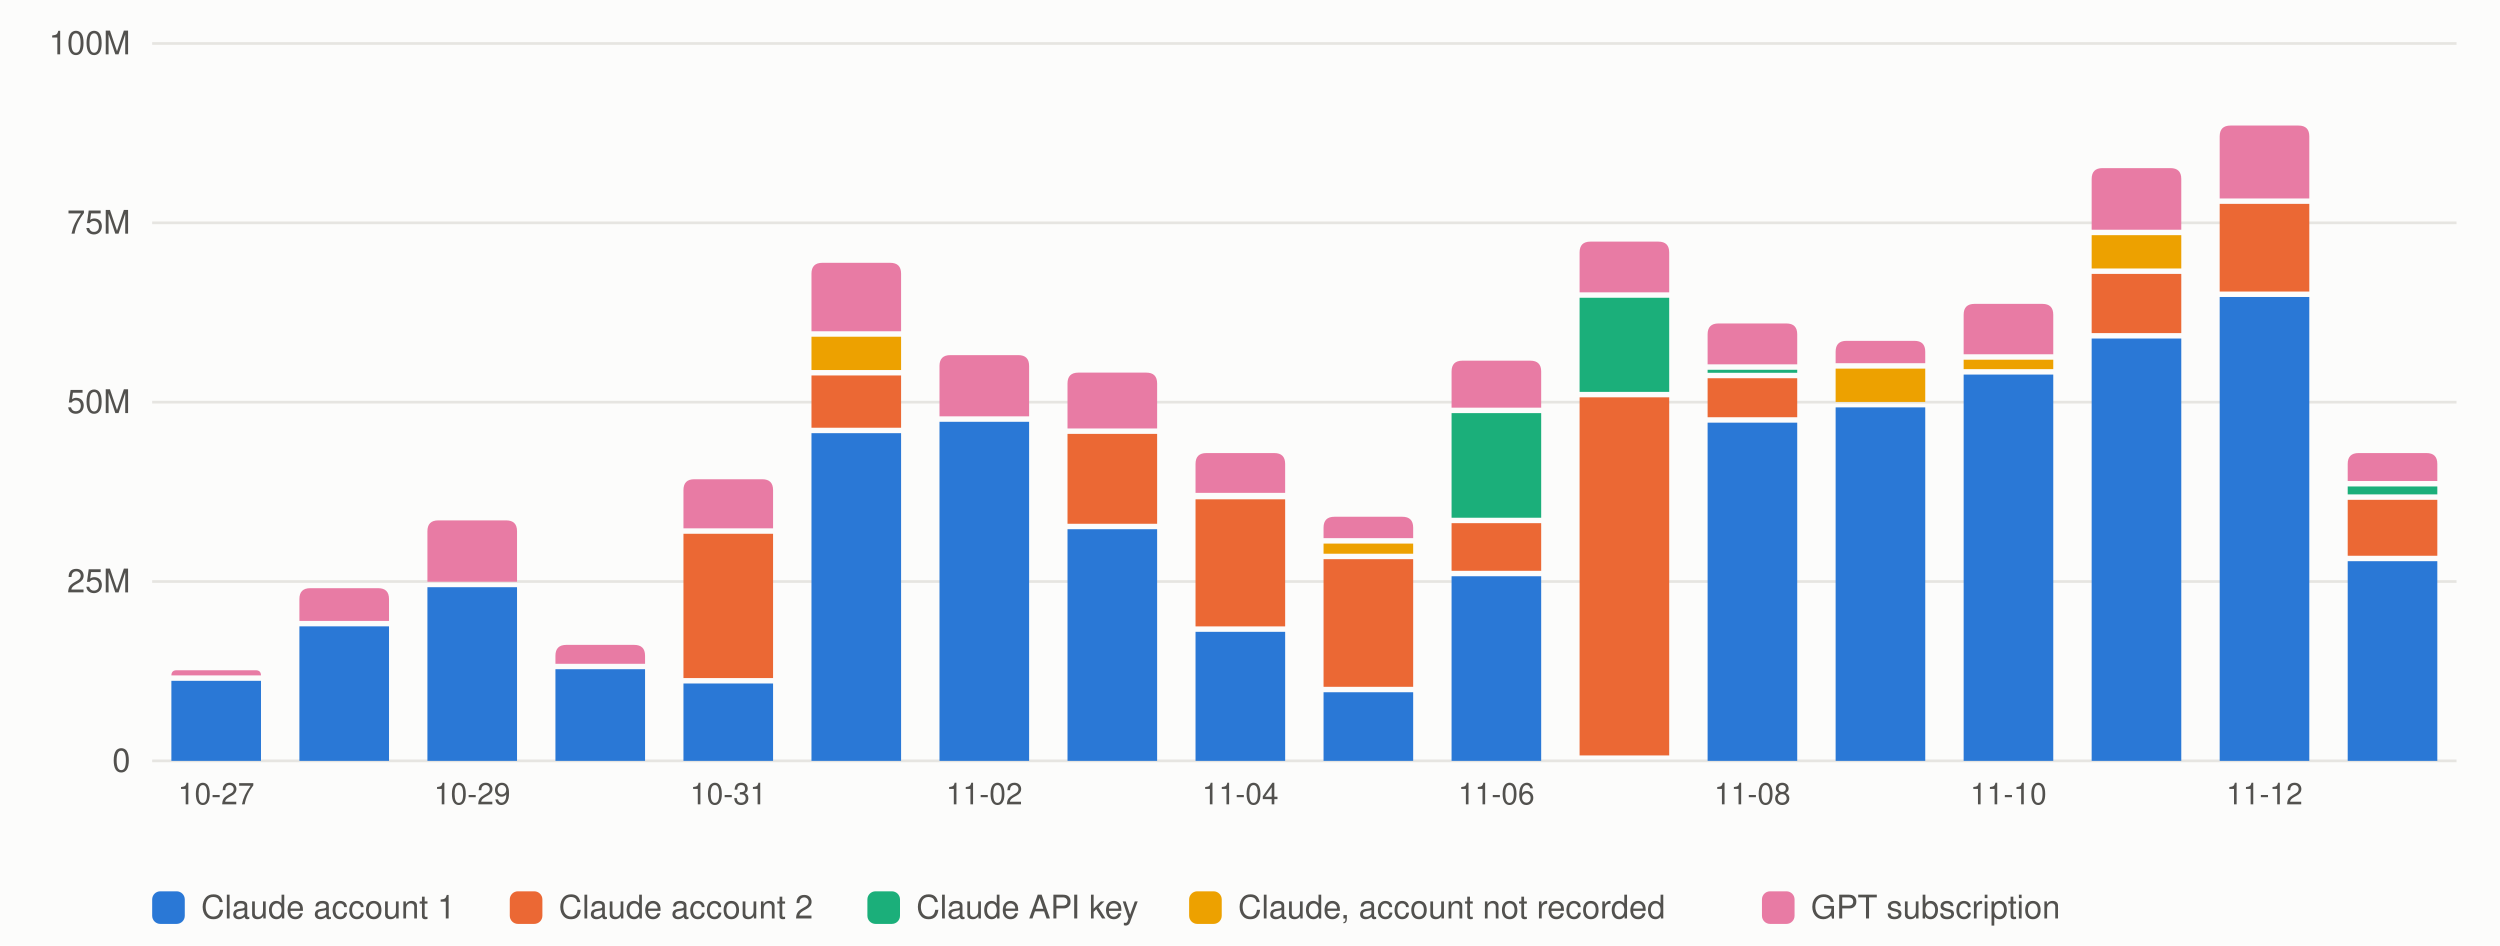
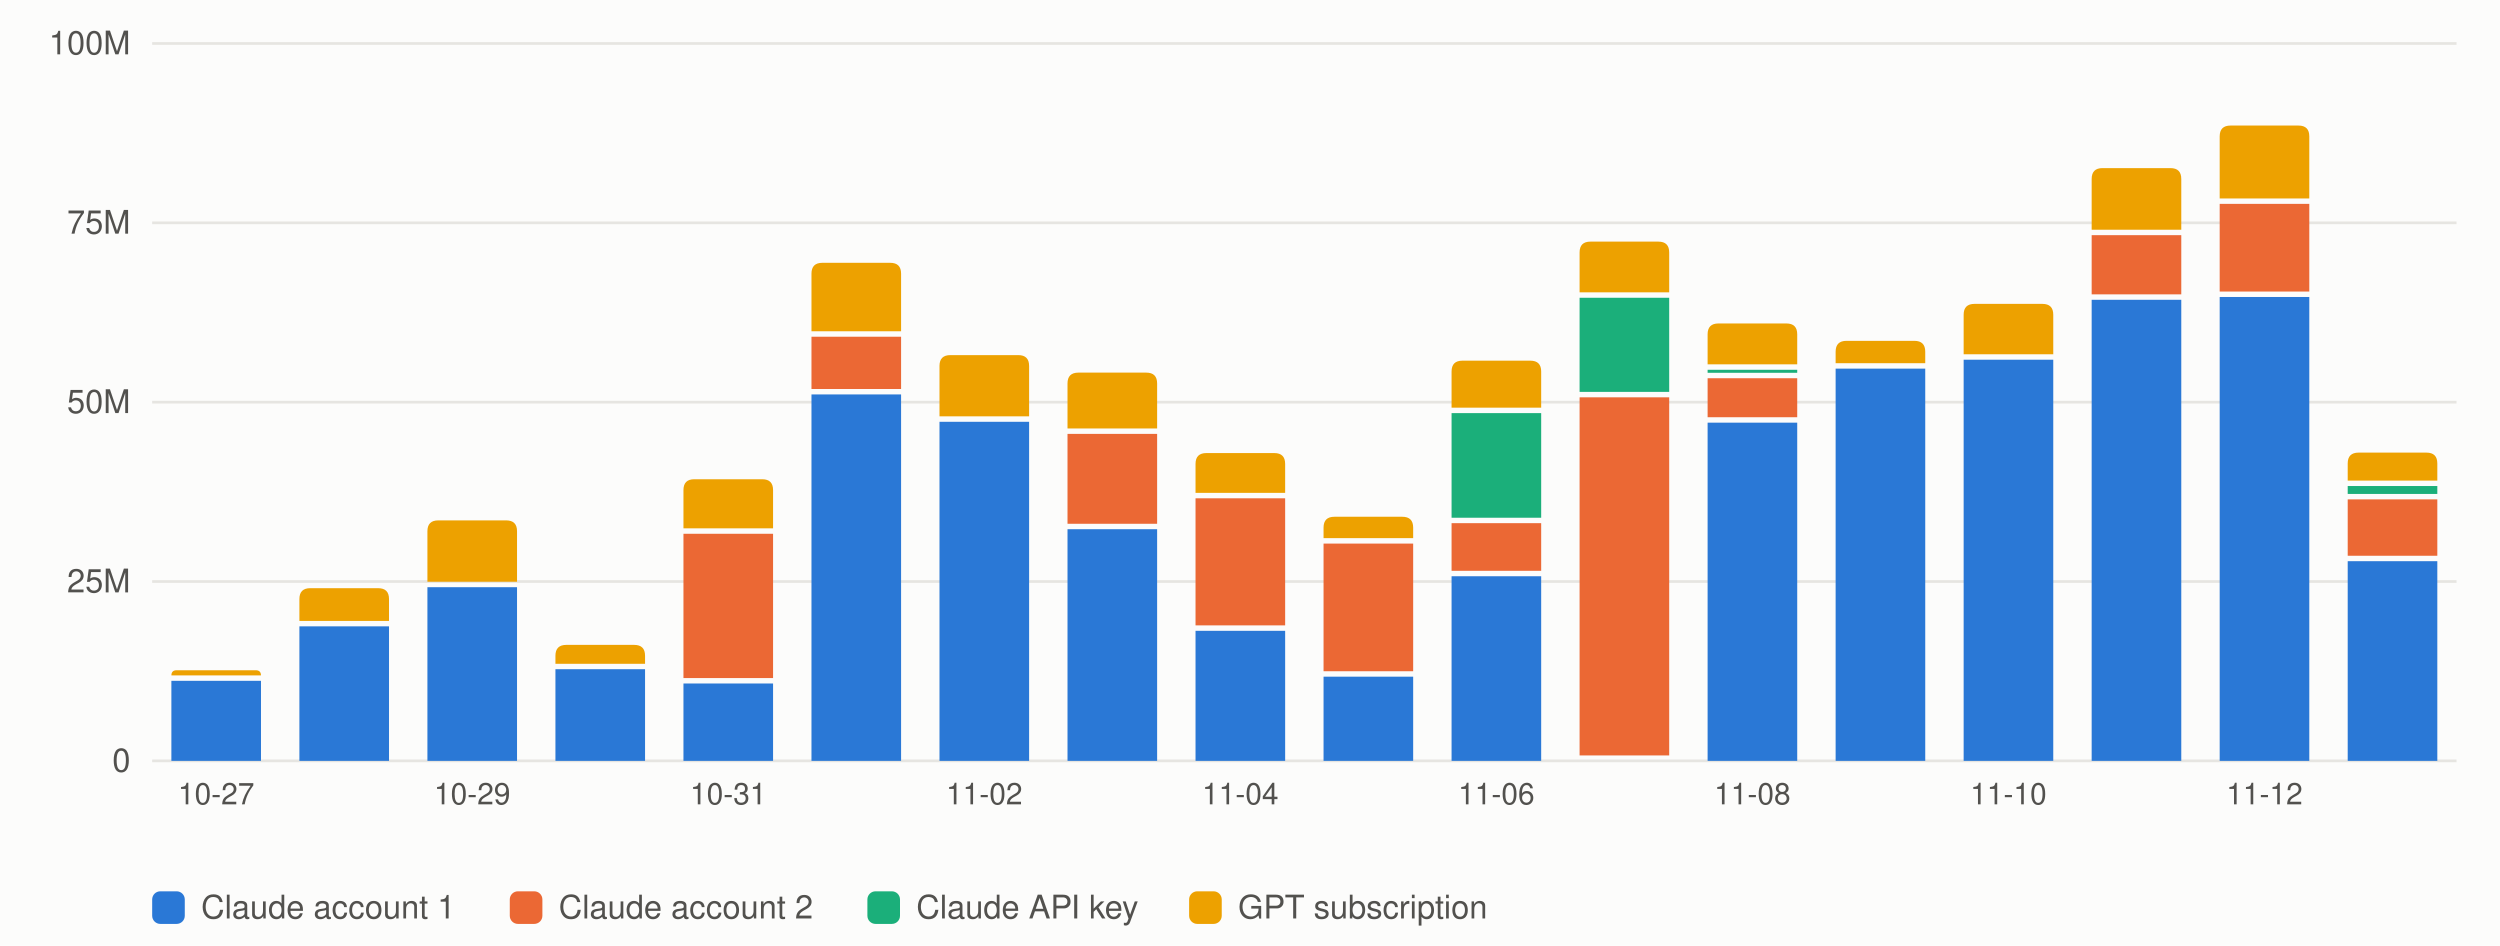
<svg xmlns="http://www.w3.org/2000/svg" viewBox="0 0 920 348" role="img" width="920" height="348" font-family="-apple-system, Segoe UI, Helvetica, Arial, sans-serif">
  <rect width="920" height="348" fill="#fcfcfb" />
  <line x1="56" x2="904" y1="280" y2="280" stroke="#e6e5e1" stroke-width="1" />
  <text x="48" y="284" text-anchor="end" font-size="12" fill="#52514e">0</text>
  <line x1="56" x2="904" y1="214" y2="214" stroke="#e6e5e1" stroke-width="1" />
  <text x="48" y="218" text-anchor="end" font-size="12" fill="#52514e">25M</text>
  <line x1="56" x2="904" y1="148" y2="148" stroke="#e6e5e1" stroke-width="1" />
  <text x="48" y="152" text-anchor="end" font-size="12" fill="#52514e">50M</text>
  <line x1="56" x2="904" y1="82" y2="82" stroke="#e6e5e1" stroke-width="1" />
  <text x="48" y="86" text-anchor="end" font-size="12" fill="#52514e">75M</text>
  <line x1="56" x2="904" y1="16" y2="16" stroke="#e6e5e1" stroke-width="1" />
  <text x="48" y="20" text-anchor="end" font-size="12" fill="#52514e">100M</text>
  <g>
    <rect x="63.067" y="250.542" width="32.978" height="29.458" fill="#2a78d6" />
-     <path d="M63.067,248.542 V248.594 Q63.067,246.646 65.015,246.646 H94.097 Q96.044,246.646 96.044,248.594 V248.542 Z" fill="#e87ba4" />
+     <path d="M63.067,248.542 V248.594 Q63.067,246.646 65.015,246.646 H94.097 Q96.044,246.646 96.044,248.594 V248.542 Z" fill="#eda100" />
  </g>
  <text x="79.556" y="296" text-anchor="middle" font-size="11" fill="#52514e">10-27</text>
  <g>
    <rect x="110.178" y="230.497" width="32.978" height="49.503" fill="#2a78d6" />
-     <path d="M110.178,228.497 V220.452 Q110.178,216.452 114.178,216.452 H139.156 Q143.156,216.452 143.156,220.452 V228.497 Z" fill="#e87ba4" />
+     <path d="M110.178,228.497 V220.452 Q110.178,216.452 114.178,216.452 H139.156 Q143.156,216.452 143.156,220.452 V228.497 Z" fill="#eda100" />
  </g>
  <g>
    <rect x="157.289" y="216.089" width="32.978" height="63.911" fill="#2a78d6" />
-     <path d="M157.289,214.089 V195.5 Q157.289,191.5 161.289,191.5 H186.267 Q190.267,191.5 190.267,195.5 V214.089 Z" fill="#e87ba4" />
+     <path d="M157.289,214.089 V195.5 Q157.289,191.5 161.289,191.5 H186.267 Q190.267,191.5 190.267,195.5 V214.089 Z" fill="#eda100" />
  </g>
  <text x="173.778" y="296" text-anchor="middle" font-size="11" fill="#52514e">10-29</text>
  <g>
    <rect x="204.4" y="246.267" width="32.978" height="33.733" fill="#2a78d6" />
-     <path d="M204.4,244.267 V241.318 Q204.4,237.318 208.4,237.318 H233.378 Q237.378,237.318 237.378,241.318 V244.267 Z" fill="#e87ba4" />
+     <path d="M204.4,244.267 V241.318 Q204.4,237.318 208.4,237.318 H233.378 Q237.378,237.318 237.378,241.318 V244.267 Z" fill="#eda100" />
  </g>
  <g>
    <rect x="251.511" y="251.524" width="32.978" height="28.476" fill="#2a78d6" />
    <rect x="251.511" y="196.429" width="32.978" height="53.096" fill="#eb6834" />
-     <path d="M251.511,194.429 V180.359 Q251.511,176.359 255.511,176.359 H280.489 Q284.489,176.359 284.489,180.359 V194.429 Z" fill="#e87ba4" />
+     <path d="M251.511,194.429 V180.359 Q251.511,176.359 255.511,176.359 H280.489 Q284.489,176.359 284.489,180.359 V194.429 Z" fill="#eda100" />
  </g>
  <text x="268" y="296" text-anchor="middle" font-size="11" fill="#52514e">10-31</text>
  <g>
-     <rect x="298.622" y="159.406" width="32.978" height="120.594" fill="#2a78d6" />
-     <rect x="298.622" y="138.17" width="32.978" height="19.236" fill="#eb6834" />
-     <rect x="298.622" y="123.914" width="32.978" height="12.256" fill="#eda100" />
-     <path d="M298.622,121.914 V100.714 Q298.622,96.714 302.622,96.714 H327.6 Q331.6,96.714 331.6,100.714 V121.914 Z" fill="#e87ba4" />
+     <rect x="298.622" y="145.15" width="32.978" height="134.85" fill="#2a78d6" />
+     <rect x="298.622" y="123.914" width="32.978" height="19.236" fill="#eb6834" />
+     <path d="M298.622,121.914 V100.714 Q298.622,96.714 302.622,96.714 H327.6 Q331.6,96.714 331.6,100.714 V121.914 Z" fill="#eda100" />
  </g>
  <g>
    <rect x="345.733" y="155.221" width="32.978" height="124.779" fill="#2a78d6" />
-     <path d="M345.733,153.221 V134.68 Q345.733,130.68 349.733,130.68 H374.711 Q378.711,130.68 378.711,134.68 V153.221 Z" fill="#e87ba4" />
+     <path d="M345.733,153.221 V134.68 Q345.733,130.68 349.733,130.68 H374.711 Q378.711,130.68 378.711,134.68 V153.221 Z" fill="#eda100" />
  </g>
  <text x="362.222" y="296" text-anchor="middle" font-size="11" fill="#52514e">11-02</text>
  <g>
    <rect x="392.844" y="194.748" width="32.978" height="85.252" fill="#2a78d6" />
    <rect x="392.844" y="159.672" width="32.978" height="33.077" fill="#eb6834" />
-     <path d="M392.844,157.672 V141.125 Q392.844,137.125 396.844,137.125 H421.822 Q425.822,137.125 425.822,141.125 V157.672 Z" fill="#e87ba4" />
+     <path d="M392.844,157.672 V141.125 Q392.844,137.125 396.844,137.125 H421.822 Q425.822,137.125 425.822,141.125 V157.672 Z" fill="#eda100" />
  </g>
  <g>
-     <rect x="439.956" y="232.513" width="32.978" height="47.487" fill="#2a78d6" />
-     <rect x="439.956" y="183.748" width="32.978" height="46.765" fill="#eb6834" />
-     <rect x="439.956" y="183.375" width="32.978" height="-1.628" fill="#eda100" />
-     <path d="M439.956,181.375 V170.727 Q439.956,166.727 443.956,166.727 H468.933 Q472.933,166.727 472.933,170.727 V181.375 Z" fill="#e87ba4" />
+     <rect x="439.956" y="232.141" width="32.978" height="47.859" fill="#2a78d6" />
+     <rect x="439.956" y="183.375" width="32.978" height="46.765" fill="#eb6834" />
+     <path d="M439.956,181.375 V170.727 Q439.956,166.727 443.956,166.727 H468.933 Q472.933,166.727 472.933,170.727 V181.375 Z" fill="#eda100" />
  </g>
  <text x="456.444" y="296" text-anchor="middle" font-size="11" fill="#52514e">11-04</text>
  <g>
-     <rect x="487.067" y="254.746" width="32.978" height="25.254" fill="#2a78d6" />
-     <rect x="487.067" y="205.771" width="32.978" height="46.974" fill="#eb6834" />
-     <rect x="487.067" y="200.04" width="32.978" height="3.731" fill="#eda100" />
-     <path d="M487.067,198.04 V194.167 Q487.067,190.167 491.067,190.167 H516.044 Q520.044,190.167 520.044,194.167 V198.04 Z" fill="#e87ba4" />
+     <rect x="487.067" y="249.015" width="32.978" height="30.985" fill="#2a78d6" />
+     <rect x="487.067" y="200.04" width="32.978" height="46.974" fill="#eb6834" />
+     <path d="M487.067,198.04 V194.167 Q487.067,190.167 491.067,190.167 H516.044 Q520.044,190.167 520.044,194.167 V198.04 Z" fill="#eda100" />
  </g>
  <g>
    <rect x="534.178" y="212.058" width="32.978" height="67.942" fill="#2a78d6" />
    <rect x="534.178" y="192.527" width="32.978" height="17.531" fill="#eb6834" />
    <rect x="534.178" y="152.025" width="32.978" height="38.502" fill="#1baf7a" />
-     <path d="M534.178,150.025 V136.727 Q534.178,132.727 538.178,132.727 H563.156 Q567.156,132.727 567.156,136.727 V150.025 Z" fill="#e87ba4" />
+     <path d="M534.178,150.025 V136.727 Q534.178,132.727 538.178,132.727 H563.156 Q567.156,132.727 567.156,136.727 V150.025 Z" fill="#eda100" />
  </g>
  <text x="550.667" y="296" text-anchor="middle" font-size="11" fill="#52514e">11-06</text>
  <g>
    <rect x="581.289" y="146.215" width="32.978" height="131.785" fill="#eb6834" />
    <rect x="581.289" y="109.579" width="32.978" height="34.636" fill="#1baf7a" />
-     <path d="M581.289,107.579 V92.916 Q581.289,88.916 585.289,88.916 H610.267 Q614.267,88.916 614.267,92.916 V107.579 Z" fill="#e87ba4" />
+     <path d="M581.289,107.579 V92.916 Q581.289,88.916 585.289,88.916 H610.267 Q614.267,88.916 614.267,92.916 V107.579 Z" fill="#eda100" />
  </g>
  <g>
    <rect x="628.4" y="155.54" width="32.978" height="124.46" fill="#2a78d6" />
    <rect x="628.4" y="139.189" width="32.978" height="14.352" fill="#eb6834" />
    <rect x="628.4" y="136.08" width="32.978" height="1.109" fill="#1baf7a" />
-     <path d="M628.4,134.08 V123.034 Q628.4,119.034 632.4,119.034 H657.378 Q661.378,119.034 661.378,123.034 V134.08 Z" fill="#e87ba4" />
+     <path d="M628.4,134.08 V123.034 Q628.4,119.034 632.4,119.034 H657.378 Q661.378,119.034 661.378,123.034 V134.08 Z" fill="#eda100" />
  </g>
  <text x="644.889" y="296" text-anchor="middle" font-size="11" fill="#52514e">11-08</text>
  <g>
-     <rect x="675.511" y="149.912" width="32.978" height="130.088" fill="#2a78d6" />
-     <rect x="675.511" y="135.656" width="32.978" height="12.256" fill="#eda100" />
-     <path d="M675.511,133.656 V129.429 Q675.511,125.429 679.511,125.429 H704.489 Q708.489,125.429 708.489,129.429 V133.656 Z" fill="#e87ba4" />
+     <rect x="675.511" y="135.656" width="32.978" height="144.344" fill="#2a78d6" />
+     <path d="M675.511,133.656 V129.429 Q675.511,125.429 679.511,125.429 H704.489 Q708.489,125.429 708.489,129.429 V133.656 Z" fill="#eda100" />
  </g>
  <g>
-     <rect x="722.622" y="137.842" width="32.978" height="142.158" fill="#2a78d6" />
-     <rect x="722.622" y="132.374" width="32.978" height="3.468" fill="#eda100" />
-     <path d="M722.622,130.374 V115.828 Q722.622,111.828 726.622,111.828 H751.6 Q755.6,111.828 755.6,115.828 V130.374 Z" fill="#e87ba4" />
+     <rect x="722.622" y="132.374" width="32.978" height="147.626" fill="#2a78d6" />
+     <path d="M722.622,130.374 V115.828 Q722.622,111.828 726.622,111.828 H751.6 Q755.6,111.828 755.6,115.828 V130.374 Z" fill="#eda100" />
  </g>
  <text x="739.111" y="296" text-anchor="middle" font-size="11" fill="#52514e">11-10</text>
  <g>
-     <rect x="769.733" y="124.579" width="32.978" height="155.421" fill="#2a78d6" />
-     <rect x="769.733" y="100.799" width="32.978" height="21.78" fill="#eb6834" />
-     <rect x="769.733" y="86.543" width="32.978" height="12.256" fill="#eda100" />
-     <path d="M769.733,84.543 V65.863 Q769.733,61.863 773.733,61.863 H798.711 Q802.711,61.863 802.711,65.863 V84.543 Z" fill="#e87ba4" />
+     <rect x="769.733" y="110.323" width="32.978" height="169.677" fill="#2a78d6" />
+     <rect x="769.733" y="86.543" width="32.978" height="21.78" fill="#eb6834" />
+     <path d="M769.733,84.543 V65.863 Q769.733,61.863 773.733,61.863 H798.711 Q802.711,61.863 802.711,65.863 V84.543 Z" fill="#eda100" />
  </g>
  <g>
    <rect x="816.844" y="109.291" width="32.978" height="170.709" fill="#2a78d6" />
    <rect x="816.844" y="75.023" width="32.978" height="32.268" fill="#eb6834" />
-     <path d="M816.844,73.023 V50.202 Q816.844,46.202 820.844,46.202 H845.822 Q849.822,46.202 849.822,50.202 V73.023 Z" fill="#e87ba4" />
+     <path d="M816.844,73.023 V50.202 Q816.844,46.202 820.844,46.202 H845.822 Q849.822,46.202 849.822,50.202 V73.023 Z" fill="#eda100" />
  </g>
  <text x="833.333" y="296" text-anchor="middle" font-size="11" fill="#52514e">11-12</text>
  <g>
    <rect x="863.956" y="206.519" width="32.978" height="73.481" fill="#2a78d6" />
-     <rect x="863.956" y="183.934" width="32.978" height="20.585" fill="#eb6834" />
-     <rect x="863.956" y="179.019" width="32.978" height="2.915" fill="#1baf7a" />
-     <path d="M863.956,177.019 V170.724 Q863.956,166.724 867.956,166.724 H892.933 Q896.933,166.724 896.933,170.724 V177.019 Z" fill="#e87ba4" />
+     <rect x="863.956" y="183.772" width="32.978" height="20.747" fill="#eb6834" />
+     <rect x="863.956" y="178.857" width="32.978" height="2.915" fill="#1baf7a" />
+     <path d="M863.956,176.857 V170.562 Q863.956,166.562 867.956,166.562 H892.933 Q896.933,166.562 896.933,170.562 V176.857 Z" fill="#eda100" />
  </g>
  <g>
    <rect x="56" y="328" width="12" height="12" rx="3" fill="rgb(42, 120, 214)" />
    <text x="74" y="338" font-size="12" fill="#52514e">Claude account 1</text>
  </g>
  <g>
    <rect x="187.6" y="328" width="12" height="12" rx="3" fill="rgb(235, 104, 52)" />
    <text x="205.6" y="338" font-size="12" fill="#52514e">Claude account 2</text>
  </g>
  <g>
    <rect x="319.2" y="328" width="12" height="12" rx="3" fill="rgb(27, 175, 122)" />
    <text x="337.2" y="338" font-size="12" fill="#52514e">Claude API key</text>
  </g>
  <g>
    <rect x="437.6" y="328" width="12" height="12" rx="3" fill="rgb(237, 161, 0)" />
-     <text x="455.6" y="338" font-size="12" fill="#52514e">Claude, account not recorded</text>
-   </g>
-   <g>
-     <rect x="648.4" y="328" width="12" height="12" rx="3" fill="rgb(232, 123, 164)" />
-     <text x="666.4" y="338" font-size="12" fill="#52514e">GPT subscription</text>
+     <text x="455.6" y="338" font-size="12" fill="#52514e">GPT subscription</text>
  </g>
</svg>
